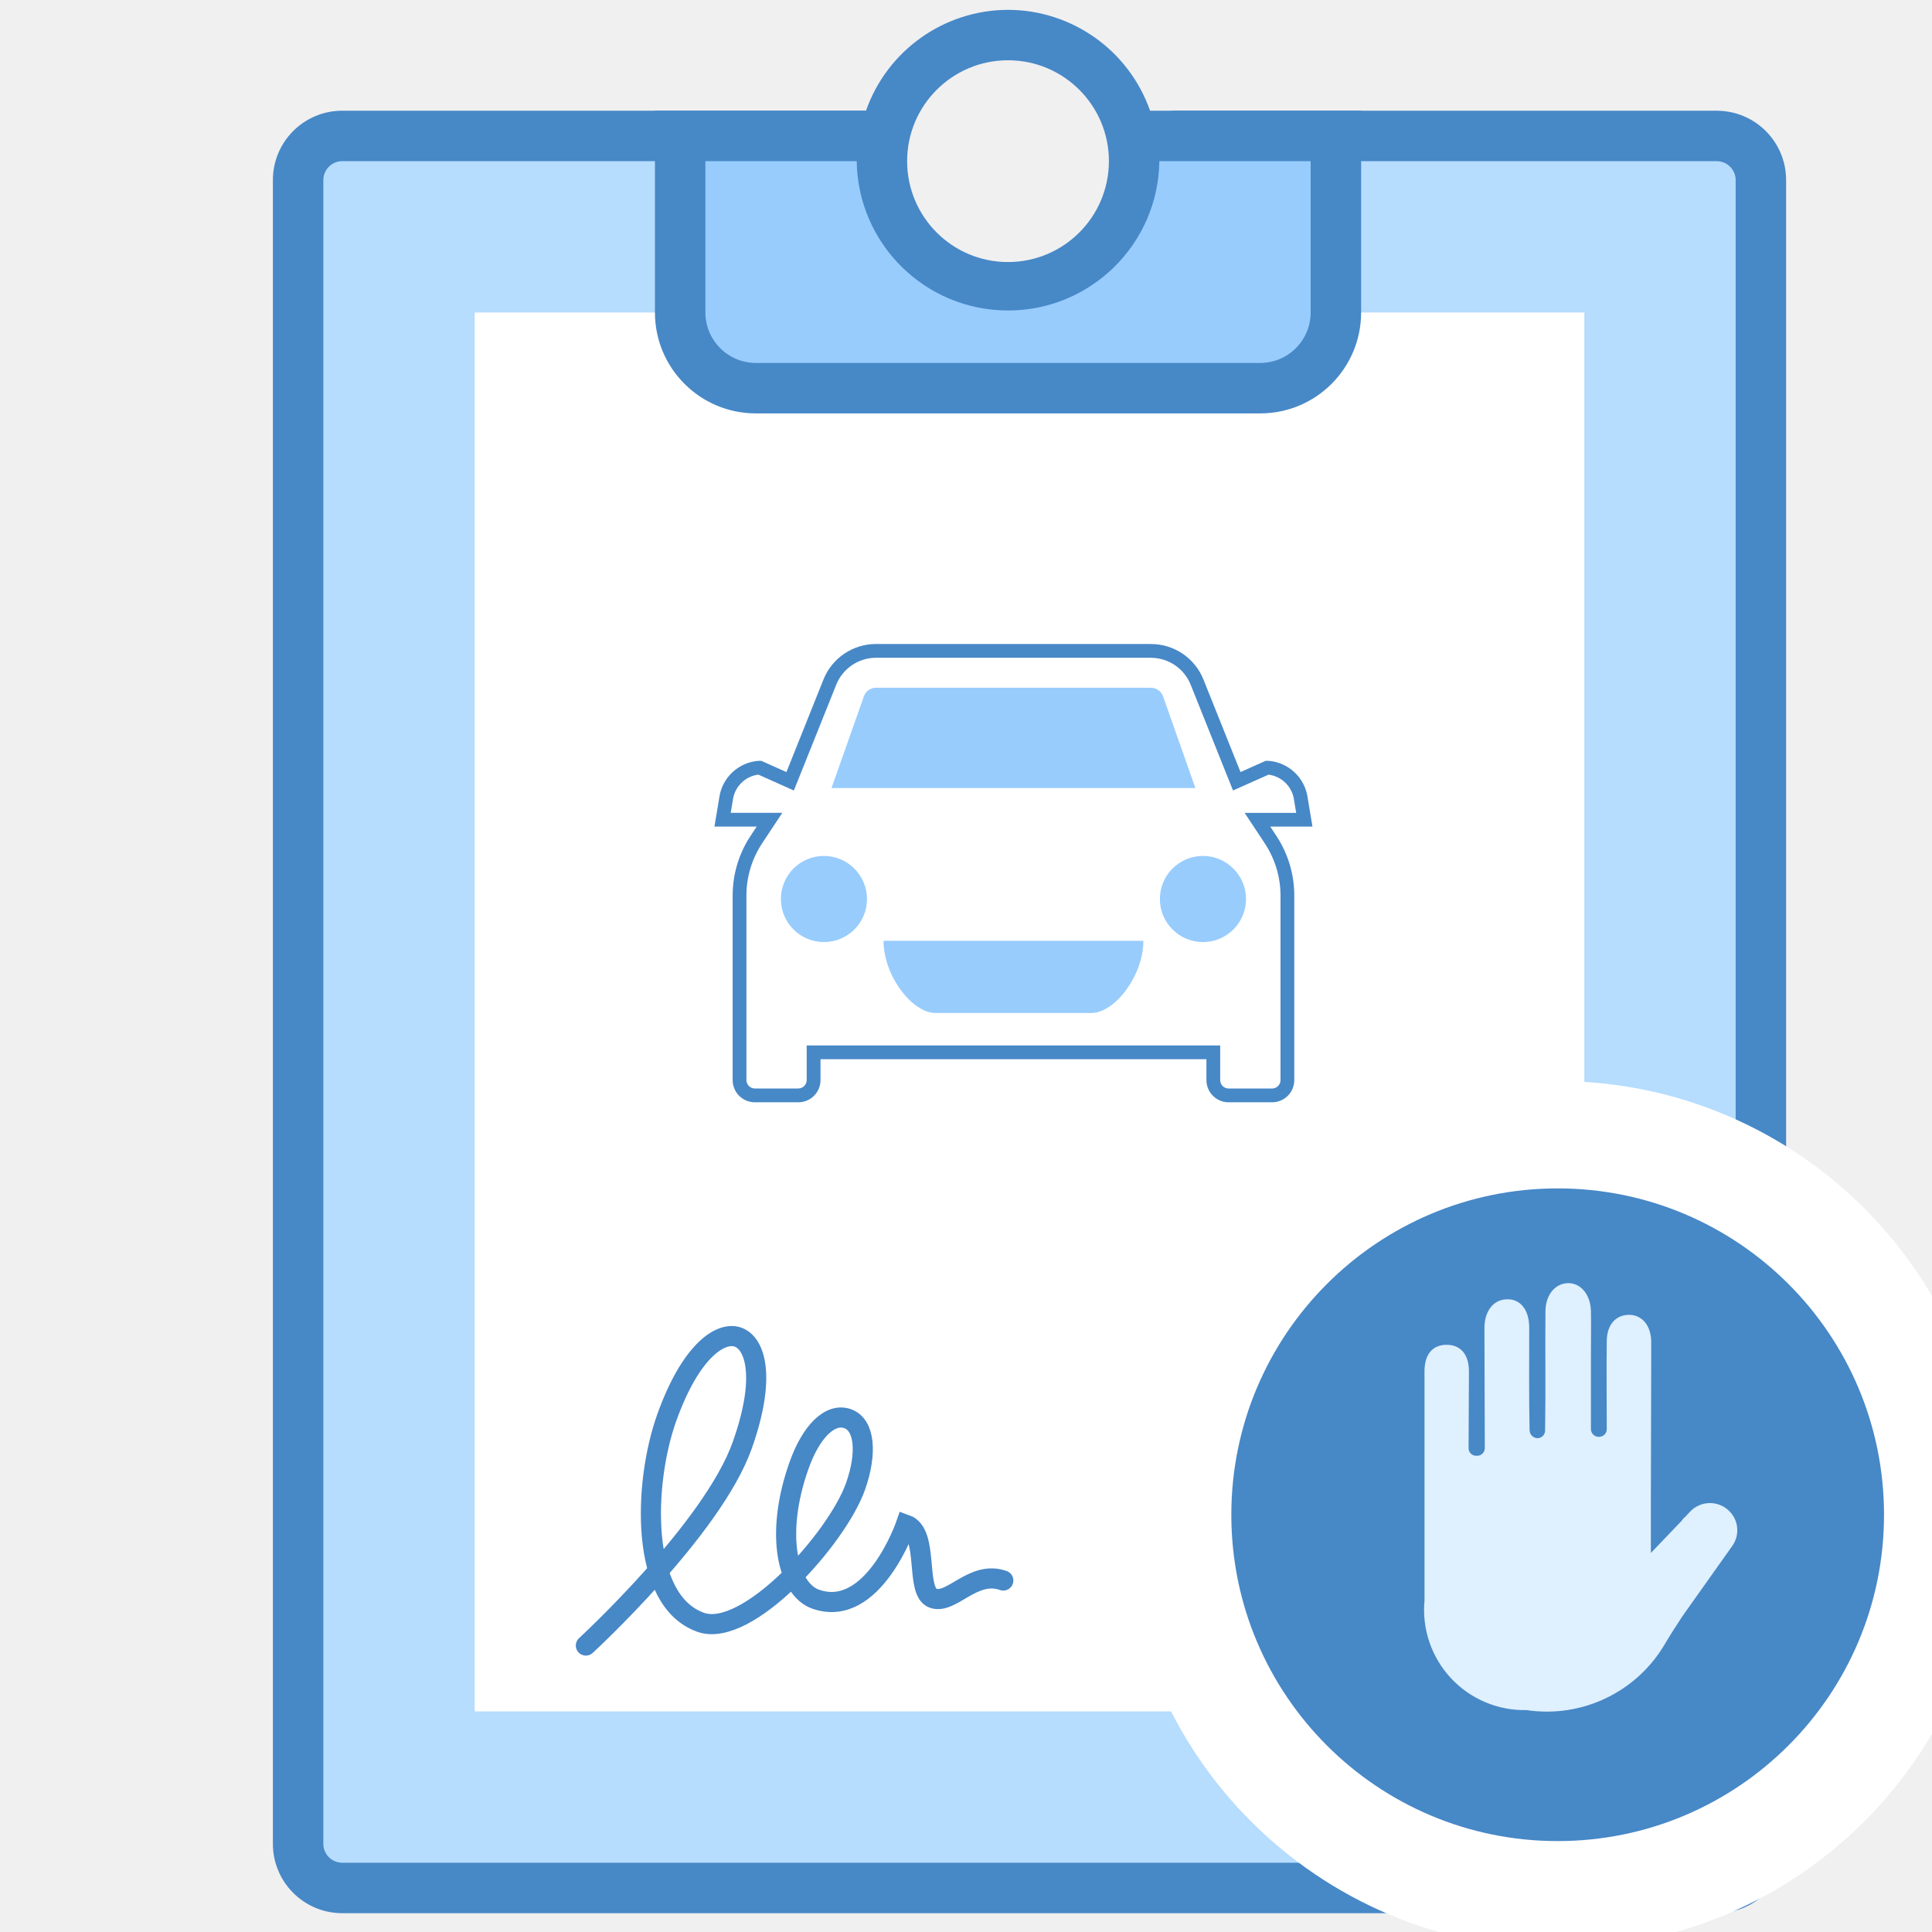
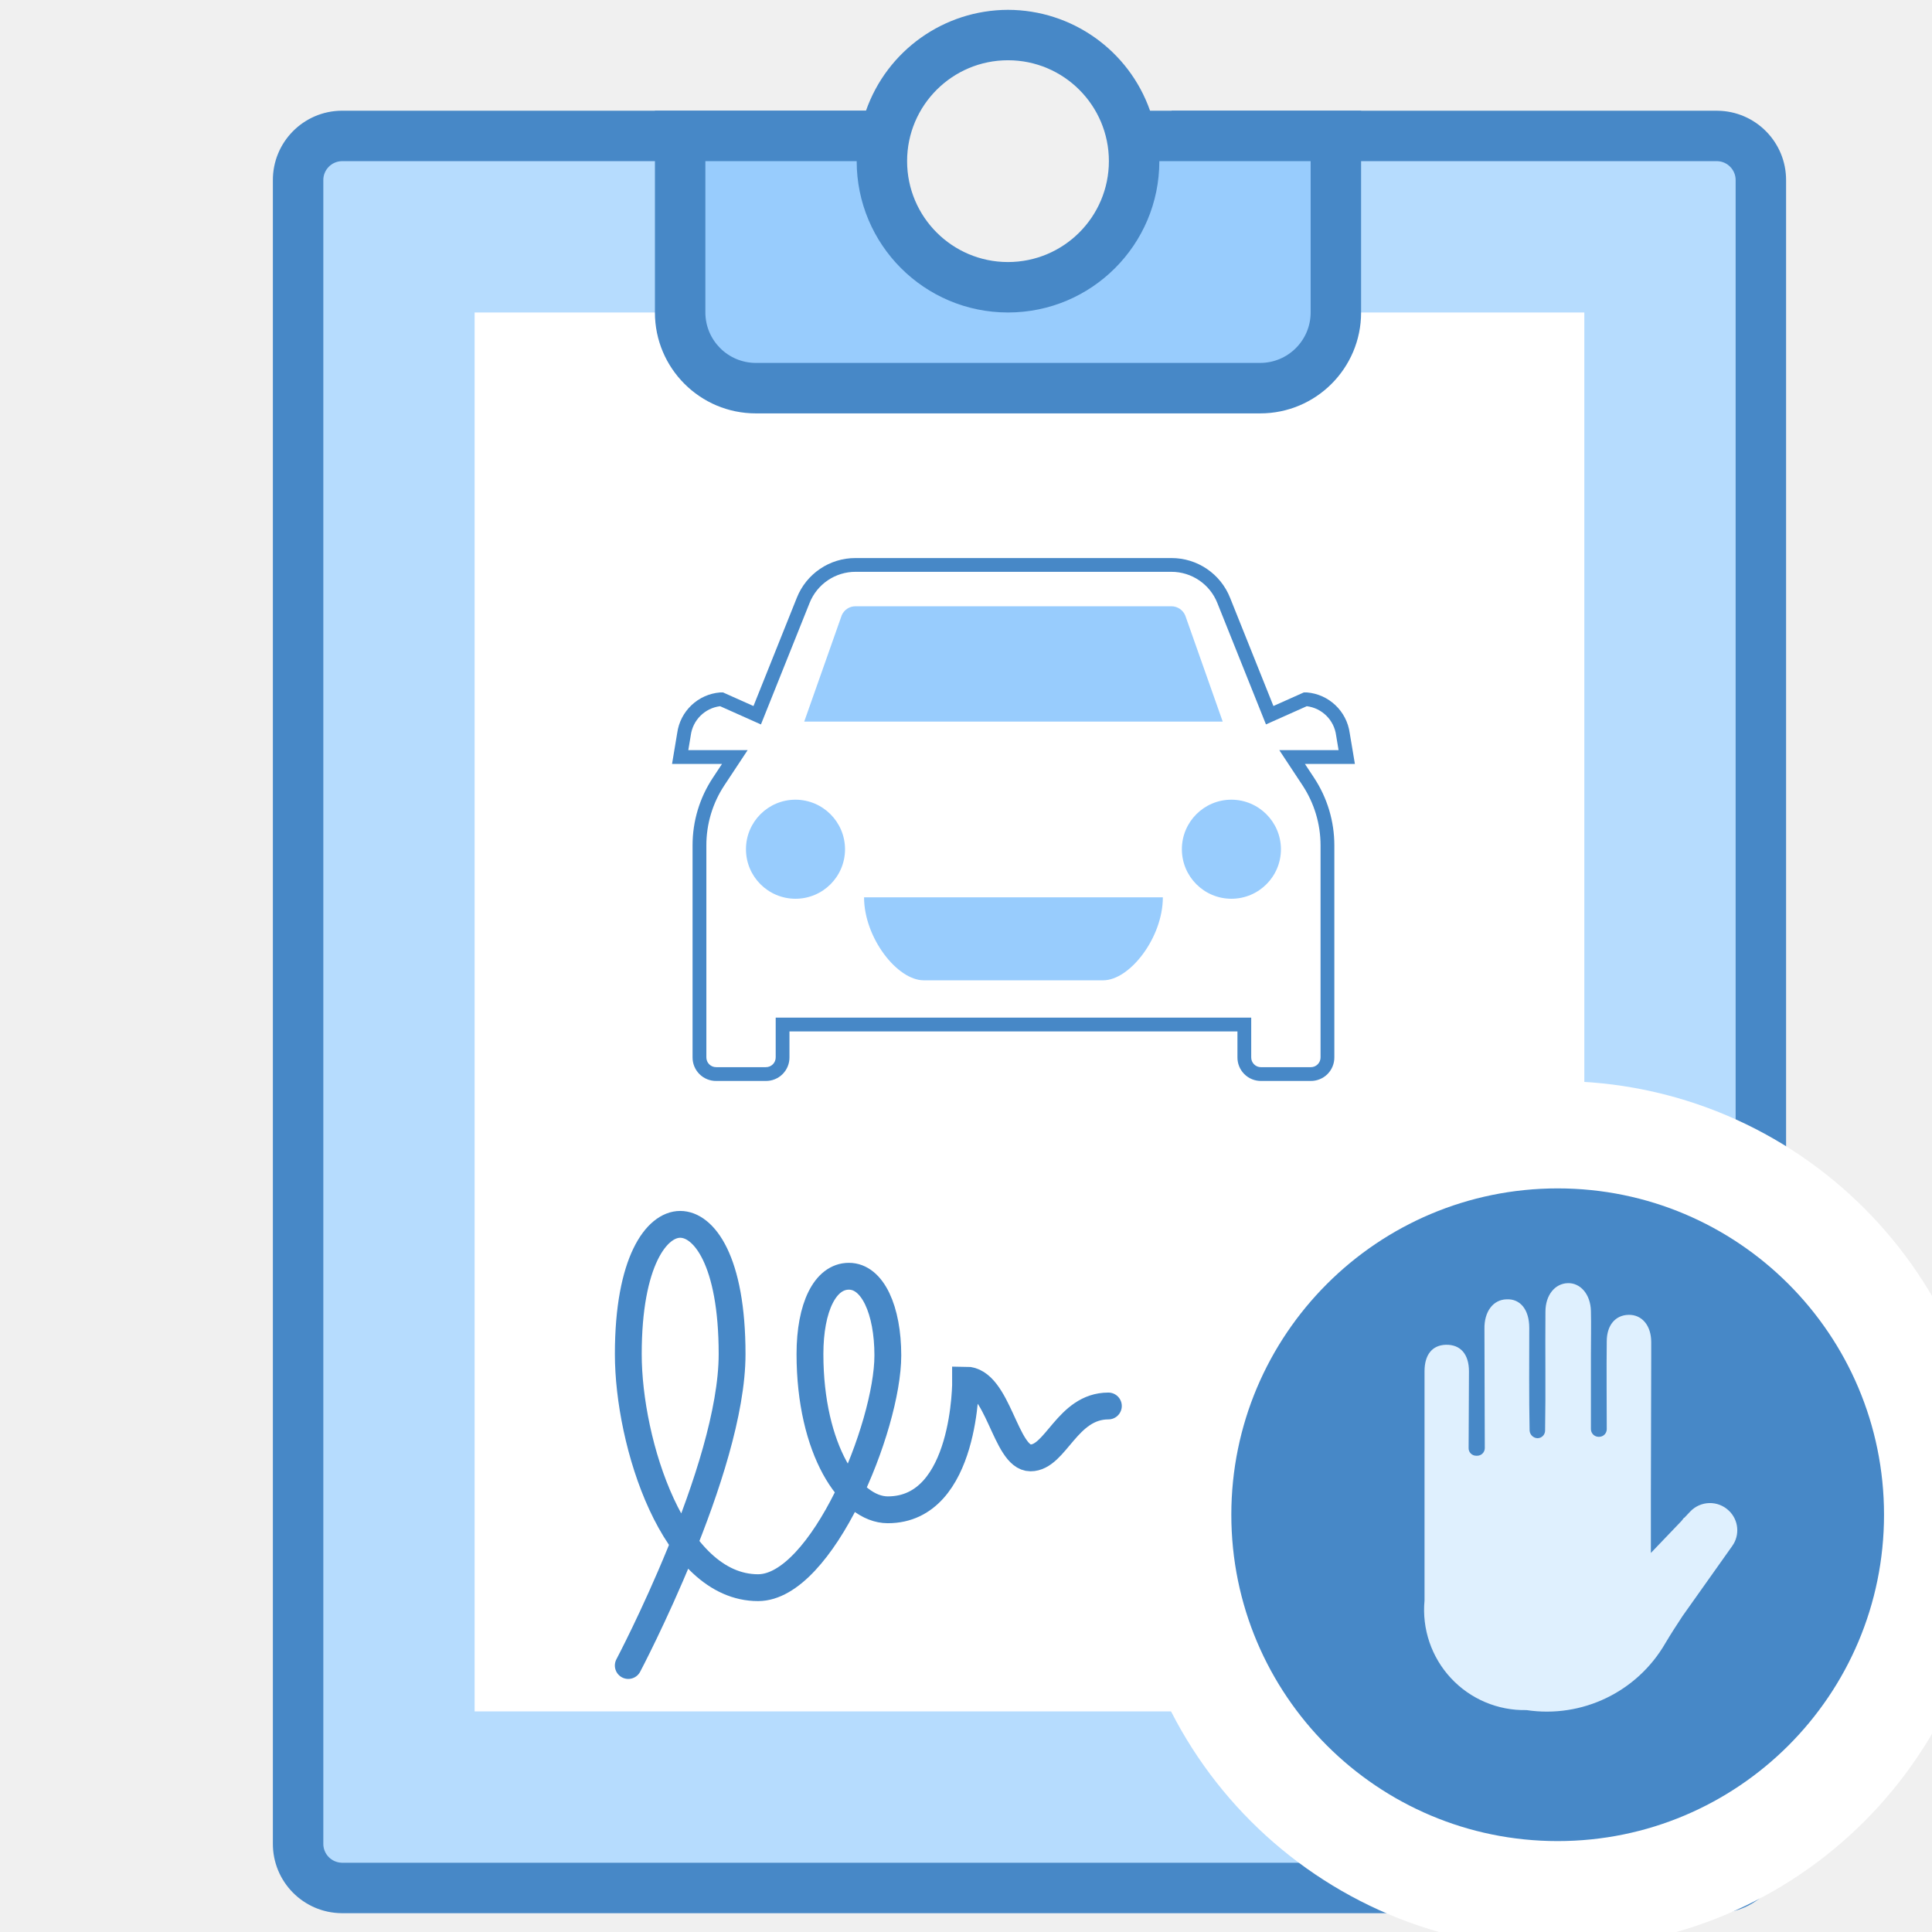
- <svg xmlns="http://www.w3.org/2000/svg" xmlns:xlink="http://www.w3.org/1999/xlink" data-name="Layer 1" viewBox="0 0 72 72">
+ <svg xmlns="http://www.w3.org/2000/svg" xmlns:xlink="http://www.w3.org/1999/xlink" id="1e7700c3-b3c4-4f46-9bad-b0169e7f924d" data-name="Layer 1" viewBox="0 0 72 72">
  <defs>
-     <symbol id="a" data-name="tablet" viewBox="0 0 56.393 70.931">
-       <path d="M2.564 69.991A1.645 1.645 0 0 1 .94 68.328V6.363a1.645 1.645 0 0 1 1.624-1.664h19.128a5.897 5.897 0 0 0-.075.94 6.58 6.58 0 0 0 13.159 0 5.909 5.909 0 0 0-.076-.94H53.83a1.645 1.645 0 0 1 1.624 1.664v61.965a1.647 1.647 0 0 1-1.624 1.663z" fill="#b6dcfe" />
-       <path d="M53.829 5.64a.706.706 0 0 1 .684.723V68.33a.705.705 0 0 1-.684.722H2.564a.706.706 0 0 1-.684-.724V6.363a.706.706 0 0 1 .684-.724h18.113a7.52 7.52 0 0 0 15.039 0h18.113m0-1.88H33.49a5.568 5.568 0 0 1 .346 1.88 5.64 5.64 0 0 1-11.279 0 5.566 5.566 0 0 1 .346-1.88H2.564A2.584 2.584 0 0 0 0 6.363V68.33a2.584 2.584 0 0 0 2.564 2.602h51.267a2.584 2.584 0 0 0 2.562-2.604V6.363a2.584 2.584 0 0 0-2.564-2.603z" fill="#4788c7" />
-       <path fill="#fff" d="M7.519 11.279h41.355v52.133H7.519z" />
-       <path d="M17.998 14.098a2.823 2.823 0 0 1-2.82-2.82V4.7h7.586l.074-.2a4.645 4.645 0 0 0-.141 1.14 4.7 4.7 0 0 0 9.399 0 4.65 4.65 0 0 0-.141-1.14l.073.2h7.587v6.58a2.823 2.823 0 0 1-2.82 2.82zM27.39.94z" fill="#98ccfd" />
-       <path d="M38.675 5.64v5.639a1.883 1.883 0 0 1-1.88 1.88H17.998a1.883 1.883 0 0 1-1.88-1.88v-5.64h5.639a5.64 5.64 0 0 0 11.279 0h5.639M27.397 0a5.621 5.621 0 0 0-5.294 3.76h-7.865v7.52a3.759 3.759 0 0 0 3.76 3.759h18.797a3.759 3.759 0 0 0 3.76-3.76V3.76H32.69A5.621 5.621 0 0 0 27.397 0zm0 9.399a3.76 3.76 0 1 1 3.759-3.76 3.763 3.763 0 0 1-3.76 3.76z" fill="#4788c7" />
+     <symbol id="cd2d14de-1db6-4f0c-96f8-94f20ce575d8" data-name="tablet" viewBox="0 0 56.393 70.931">
+       <path d="M2.564,69.991A1.645,1.645,0,0,1,.94,68.328V6.363A1.645,1.645,0,0,1,2.564,4.699H21.692a5.897,5.897,0,0,0-.075.94,6.579,6.579,0,0,0,13.158,0,5.909,5.909,0,0,0-.075-.94H53.829A1.645,1.645,0,0,1,55.453,6.363V68.328a1.647,1.647,0,0,1-1.624,1.664Z" fill="#b6dcfe" />
+       <path d="M53.829,5.639a.706.706,0,0,1,.684.724V68.33a.705.705,0,0,1-.684.722H2.564a.706.706,0,0,1-.684-.724V6.363a.706.706,0,0,1,.684-.724H20.677a7.519,7.519,0,0,0,15.038,0H53.829m0-1.88H33.49a5.568,5.568,0,0,1,.346,1.88,5.639,5.639,0,0,1-11.279,0,5.566,5.566,0,0,1,.346-1.88H2.564A2.584,2.584,0,0,0,0,6.363V68.33a2.584,2.584,0,0,0,2.564,2.602H53.831a2.584,2.584,0,0,0,2.562-2.603V6.363A2.584,2.584,0,0,0,53.829,3.76Z" fill="#4788c7" />
+       <rect x="7.519" y="11.279" width="41.355" height="52.133" fill="#fff" />
+       <path d="M17.998,14.098a2.823,2.823,0,0,1-2.82-2.82V4.699h7.587l.073-.201a4.645,4.645,0,0,0-.141,1.141,4.699,4.699,0,0,0,9.399,0,4.65,4.65,0,0,0-.141-1.141l.073.201H39.615v6.579a2.823,2.823,0,0,1-2.82,2.82ZM27.391.94h0Z" fill="#98ccfd" />
+       <path d="M38.675,5.639v5.639a1.883,1.883,0,0,1-1.88,1.88H17.998a1.883,1.883,0,0,1-1.88-1.88V5.639h5.639a5.639,5.639,0,0,0,11.279,0h5.639M27.396,0a5.621,5.621,0,0,0-5.293,3.76h-7.865v7.519a3.759,3.759,0,0,0,3.76,3.76H36.795a3.759,3.759,0,0,0,3.76-3.76V3.76H32.69A5.621,5.621,0,0,0,27.396,0Zm0,9.399A3.76,3.76,0,1,1,31.156,5.639a3.763,3.763,0,0,1-3.76,3.76Z" fill="#4788c7" />
    </symbol>
  </defs>
-   <use width="56.393" height="70.931" transform="translate(10.17 .367)" xlink:href="#a" />
-   <path d="M45.794 40.823a.572.572 0 0 1-.578-.578v-1.027H30.321v1.027a.572.572 0 0 1-.579.578h-1.605a.572.572 0 0 1-.578-.578v-6.867a3.77 3.77 0 0 1 .629-2.089l.49-.74h-1.749l.13-.779a1.355 1.355 0 0 1 1.204-1.159h.055l1.129.505 1.477-3.69a1.85 1.85 0 0 1 1.728-1.168h10.233a1.853 1.853 0 0 1 1.729 1.169l1.476 3.69 1.13-.506h.055a1.354 1.354 0 0 1 1.203 1.159l.13.78H46.86l.488.74a3.789 3.789 0 0 1 .63 2.088v6.867a.572.572 0 0 1-.58.578z" fill="#fff" />
-   <path d="M42.885 24.514a1.601 1.601 0 0 1 1.49 1.008l1.576 3.937 1.323-.59a1.096 1.096 0 0 1 .951.944l.08.48h-1.921l.328.497.423.64a3.535 3.535 0 0 1 .586 1.948v6.867a.315.315 0 0 1-.321.321h-1.605a.315.315 0 0 1-.322-.32V38.96h-15.41v1.284a.315.315 0 0 1-.32.321h-1.606a.315.315 0 0 1-.32-.32v-6.868a3.523 3.523 0 0 1 .585-1.948l.752-1.137h-1.922l.08-.48a1.096 1.096 0 0 1 .95-.944l1.323.592 1.577-3.938a1.601 1.601 0 0 1 1.49-1.009h10.233m0-.513H32.652a2.107 2.107 0 0 0-1.967 1.331l-1.377 3.442-.836-.374-.1-.045h-.11a1.596 1.596 0 0 0-1.457 1.373l-.08.48-.1.598H28.2l-.226.341a4.025 4.025 0 0 0-.67 2.23v6.868a.826.826 0 0 0 .834.835h1.605a.826.826 0 0 0 .835-.835v-.77H44.96v.77a.826.826 0 0 0 .834.835H47.4a.826.826 0 0 0 .834-.835v-6.867a4.04 4.04 0 0 0-.67-2.23l-.225-.342h1.573l-.1-.598-.08-.48a1.596 1.596 0 0 0-1.457-1.373h-.11l-.1.045-.835.373-1.378-3.441a2.106 2.106 0 0 0-1.966-1.33z" fill="#4788c7" />
-   <path d="M30.706 31.898a1.605 1.605 0 1 0 1.605 1.605 1.61 1.61 0 0 0-1.605-1.605zM44.831 31.898a1.605 1.605 0 1 0 1.605 1.605 1.61 1.61 0 0 0-1.605-1.605zM40.678 37.751c.858 0 1.932-1.38 1.932-2.69h-9.683c0 1.31 1.074 2.69 1.932 2.69zM30.988 29.368l1.216-3.445a.481.481 0 0 1 .448-.293h10.233a.486.486 0 0 1 .454.307l1.21 3.431z" fill="#98ccfd" />
-   <g data-name="circle/plus">
-     <path d="M58.05 70.611A14.162 14.162 0 1 1 72.213 56.45 14.178 14.178 0 0 1 58.05 70.611z" fill="#4788c7" />
-     <path d="M58.05 44.288A12.162 12.162 0 1 1 45.888 56.45 12.162 12.162 0 0 1 58.05 44.288m0-4A16.162 16.162 0 1 0 74.212 56.45 16.18 16.18 0 0 0 58.05 40.288z" fill="#fff" />
-     <path d="M64.425 56.294a1.016 1.016 0 0 0-1.438.039l-.218.231h-.013c-.026.038-.064.077-.09.116l-1.143 1.194v-2.055l.013-5.2v-.604c0-.617-.347-1.028-.848-1.015-.488.013-.809.386-.809.989-.013.925 0 2.607 0 3.275a.285.285 0 0 1-.282.282h-.026a.288.288 0 0 1-.282-.295v-2.774c0-.54.012-1.079 0-1.618-.013-.617-.386-1.053-.86-1.04s-.835.436-.835 1.066c-.013 1.477.013 2.953-.013 4.43a.285.285 0 0 1-.283.282.306.306 0 0 1-.295-.282c-.026-1.272-.013-2.556-.013-3.827 0-.68-.334-1.092-.847-1.066-.501.013-.835.462-.822 1.104 0 1.272.013 3.635.013 4.444a.285.285 0 0 1-.283.282h-.038a.28.28 0 0 1-.283-.295c0-.617.013-2.068.013-2.851 0-.642-.321-1.002-.86-.989-.5.013-.796.36-.796.989v8.54a3.736 3.736 0 0 0 3.8 4.084 5.1 5.1 0 0 0 5.175-2.491c.206-.347.424-.68.642-1.015l1.85-2.607a1.006 1.006 0 0 0-.129-1.323z" fill="#dff0fe" />
+   <use width="56.393" height="70.931" transform="translate(10.1691 0.3667)" xlink:href="#cd2d14de-1db6-4f0c-96f8-94f20ce575d8" />
+   <path d="M46.998,40.027a.62.62,0,0,1-.626-.626V38.181H29.164v1.221a.62.62,0,0,1-.626.626H26.693a.62.62,0,0,1-.626-.626V31.504a4.305,4.305,0,0,1,.716-2.382l.603-.909H25.349l.142-.852a1.517,1.517,0,0,1,1.347-1.301h.055l1.328.594,1.713-4.28a2.088,2.088,0,0,1,1.951-1.32H43.653a2.088,2.088,0,0,1,1.951,1.321l1.714,4.279,1.328-.594h.055a1.517,1.517,0,0,1,1.346,1.3l.144.853H48.154l.601.909a4.309,4.309,0,0,1,.716,2.382v7.897a.62.62,0,0,1-.626.626Z" fill="#fff" />
+   <path d="M43.653,21.31A1.841,1.841,0,0,1,45.366,22.47l1.813,4.527L48.7,26.318a1.26,1.26,0,0,1,1.093,1.086l.092.552H47.676l.378.573.486.736a4.066,4.066,0,0,1,.673,2.24v7.897a.363.363,0,0,1-.369.369h-1.846a.363.363,0,0,1-.369-.369V37.924H28.908v1.477a.363.363,0,0,1-.369.369h-1.846a.363.363,0,0,1-.369-.369V31.504a4.051,4.051,0,0,1,.673-2.24l.865-1.308H25.651l.092-.552a1.26,1.26,0,0,1,1.093-1.086l1.522.68L30.171,22.47A1.841,1.841,0,0,1,31.884,21.31H43.653m0-.513H31.884a2.346,2.346,0,0,0-2.19,1.483l-1.614,4.032-1.034-.462-.1-.045h-.11a1.757,1.757,0,0,0-1.599,1.515l-.092.552-.1.598h1.862l-.338.511a4.552,4.552,0,0,0-.759,2.523v7.897a.873.873,0,0,0,.883.883h1.846a.873.873,0,0,0,.882-.883v-.963H46.116v.963a.873.873,0,0,0,.882.883h1.846a.873.873,0,0,0,.883-.883V31.504a4.57,4.57,0,0,0-.758-2.522l-.338-.512h1.862l-.1-.598L50.3,27.319A1.758,1.758,0,0,0,48.7,25.804h-.109l-.1.045-1.034.462L45.842,22.279a2.346,2.346,0,0,0-2.19-1.482Z" fill="#4788c7" />
+   <path d="M29.646,29.802a1.846,1.846,0,1,0,1.846,1.846A1.851,1.851,0,0,0,29.646,29.802Z" fill="#98ccfd" />
+   <path d="M45.891,29.802a1.846,1.846,0,1,0,1.846,1.846A1.851,1.851,0,0,0,45.891,29.802Z" fill="#98ccfd" />
+   <path d="M41.114,36.533c.987,0,2.222-1.587,2.222-3.093H32.201c0,1.505,1.235,3.093,2.222,3.093Z" fill="#98ccfd" />
+   <path d="M29.971,26.892,31.369,22.93a.553.553,0,0,1,.515-.336H43.652a.559.559,0,0,1,.522.352l1.393,3.946Z" fill="#98ccfd" />
+   <g id="10ab8678-c47c-4ae6-a389-6aa686839f40" data-name="circle/plus">
+     <path d="M58.05,70.611A14.162,14.162,0,1,1,72.212,56.45,14.178,14.178,0,0,1,58.05,70.611Z" fill="#4788c7" />
+     <path d="M58.05,44.288A12.162,12.162,0,1,1,45.888,56.45,12.162,12.162,0,0,1,58.05,44.288m0-4A16.162,16.162,0,1,0,74.212,56.45,16.18,16.18,0,0,0,58.05,40.288Z" fill="#fff" />
+     <path d="M64.425,56.294a1.016,1.016,0,0,0-1.438.039l-.218.231h-.013c-.026.038-.064.077-.09.116l-1.143,1.194V55.819l.013-5.201v-.604c0-.616-.347-1.027-.848-1.014-.488.013-.809.385-.809.989-.013.925,0,2.607,0,3.275a.285.285,0,0,1-.282.282H59.571a.288.288,0,0,1-.282-.295V50.477c0-.539.013-1.079,0-1.618-.013-.616-.385-1.053-.86-1.04s-.835.437-.835,1.066c-.013,1.477.013,2.954-.013,4.43a.285.285,0,0,1-.282.283.306.306,0,0,1-.295-.283c-.026-1.271-.013-2.555-.013-3.827,0-.681-.334-1.092-.848-1.066-.501.013-.835.462-.822,1.104,0,1.271.013,3.634.013,4.443a.285.285,0,0,1-.282.282h-.038a.28.28,0,0,1-.283-.295c0-.616.013-2.067.013-2.851,0-.642-.321-1.002-.86-.989-.501.013-.796.36-.796.989v8.54A3.736,3.736,0,0,0,56.887,63.73a5.1,5.1,0,0,0,5.175-2.491c.205-.347.424-.681.642-1.014l1.849-2.607A1.006,1.006,0,0,0,64.425,56.294Z" fill="#dff0fe" />
  </g>
-   <path data-name="&lt;Контур&gt;" d="M37.39 58.901c-1.125-.4-1.928.905-2.617.66s-.127-2.428-1.013-2.742c0 0-1.222 3.538-3.368 2.776-1.029-.365-1.533-2.397-.614-4.984.451-1.272 1.162-1.97 1.81-1.741s.73 1.298.294 2.527c-.687 1.935-4.035 5.678-5.769 5.062-2.293-.813-2.13-5.19-1.274-7.601.897-2.528 2.025-3.253 2.663-3.027s1.067 1.471.16 4.029c-1.11 3.128-5.828 7.464-5.828 7.464" fill="none" stroke="#4788c7" stroke-linecap="round" stroke-miterlimit="10" stroke-width=".75" />
+   <path id="a2b18f87-444b-4d1c-8346-8bc24b1a82db" data-name="&lt;Контур&gt;" d="M41.306,52.397c-1.542,0-1.956,1.934-2.901,1.934S37.201,51.43,35.987,51.43c0,0,.041,4.836-2.901,4.836-1.41,0-2.901-2.256-2.901-5.803,0-1.744.564-2.901,1.451-2.901s1.451,1.265,1.451,2.95c0,2.652-2.458,8.656-4.836,8.656-3.143,0-4.836-5.399-4.836-8.704,0-3.465,1.059-4.836,1.934-4.836s1.934,1.33,1.934,4.836c0,4.288-3.869,11.605-3.869,11.605" fill="none" stroke="#4788c7" stroke-linecap="round" stroke-miterlimit="10" />
</svg>
